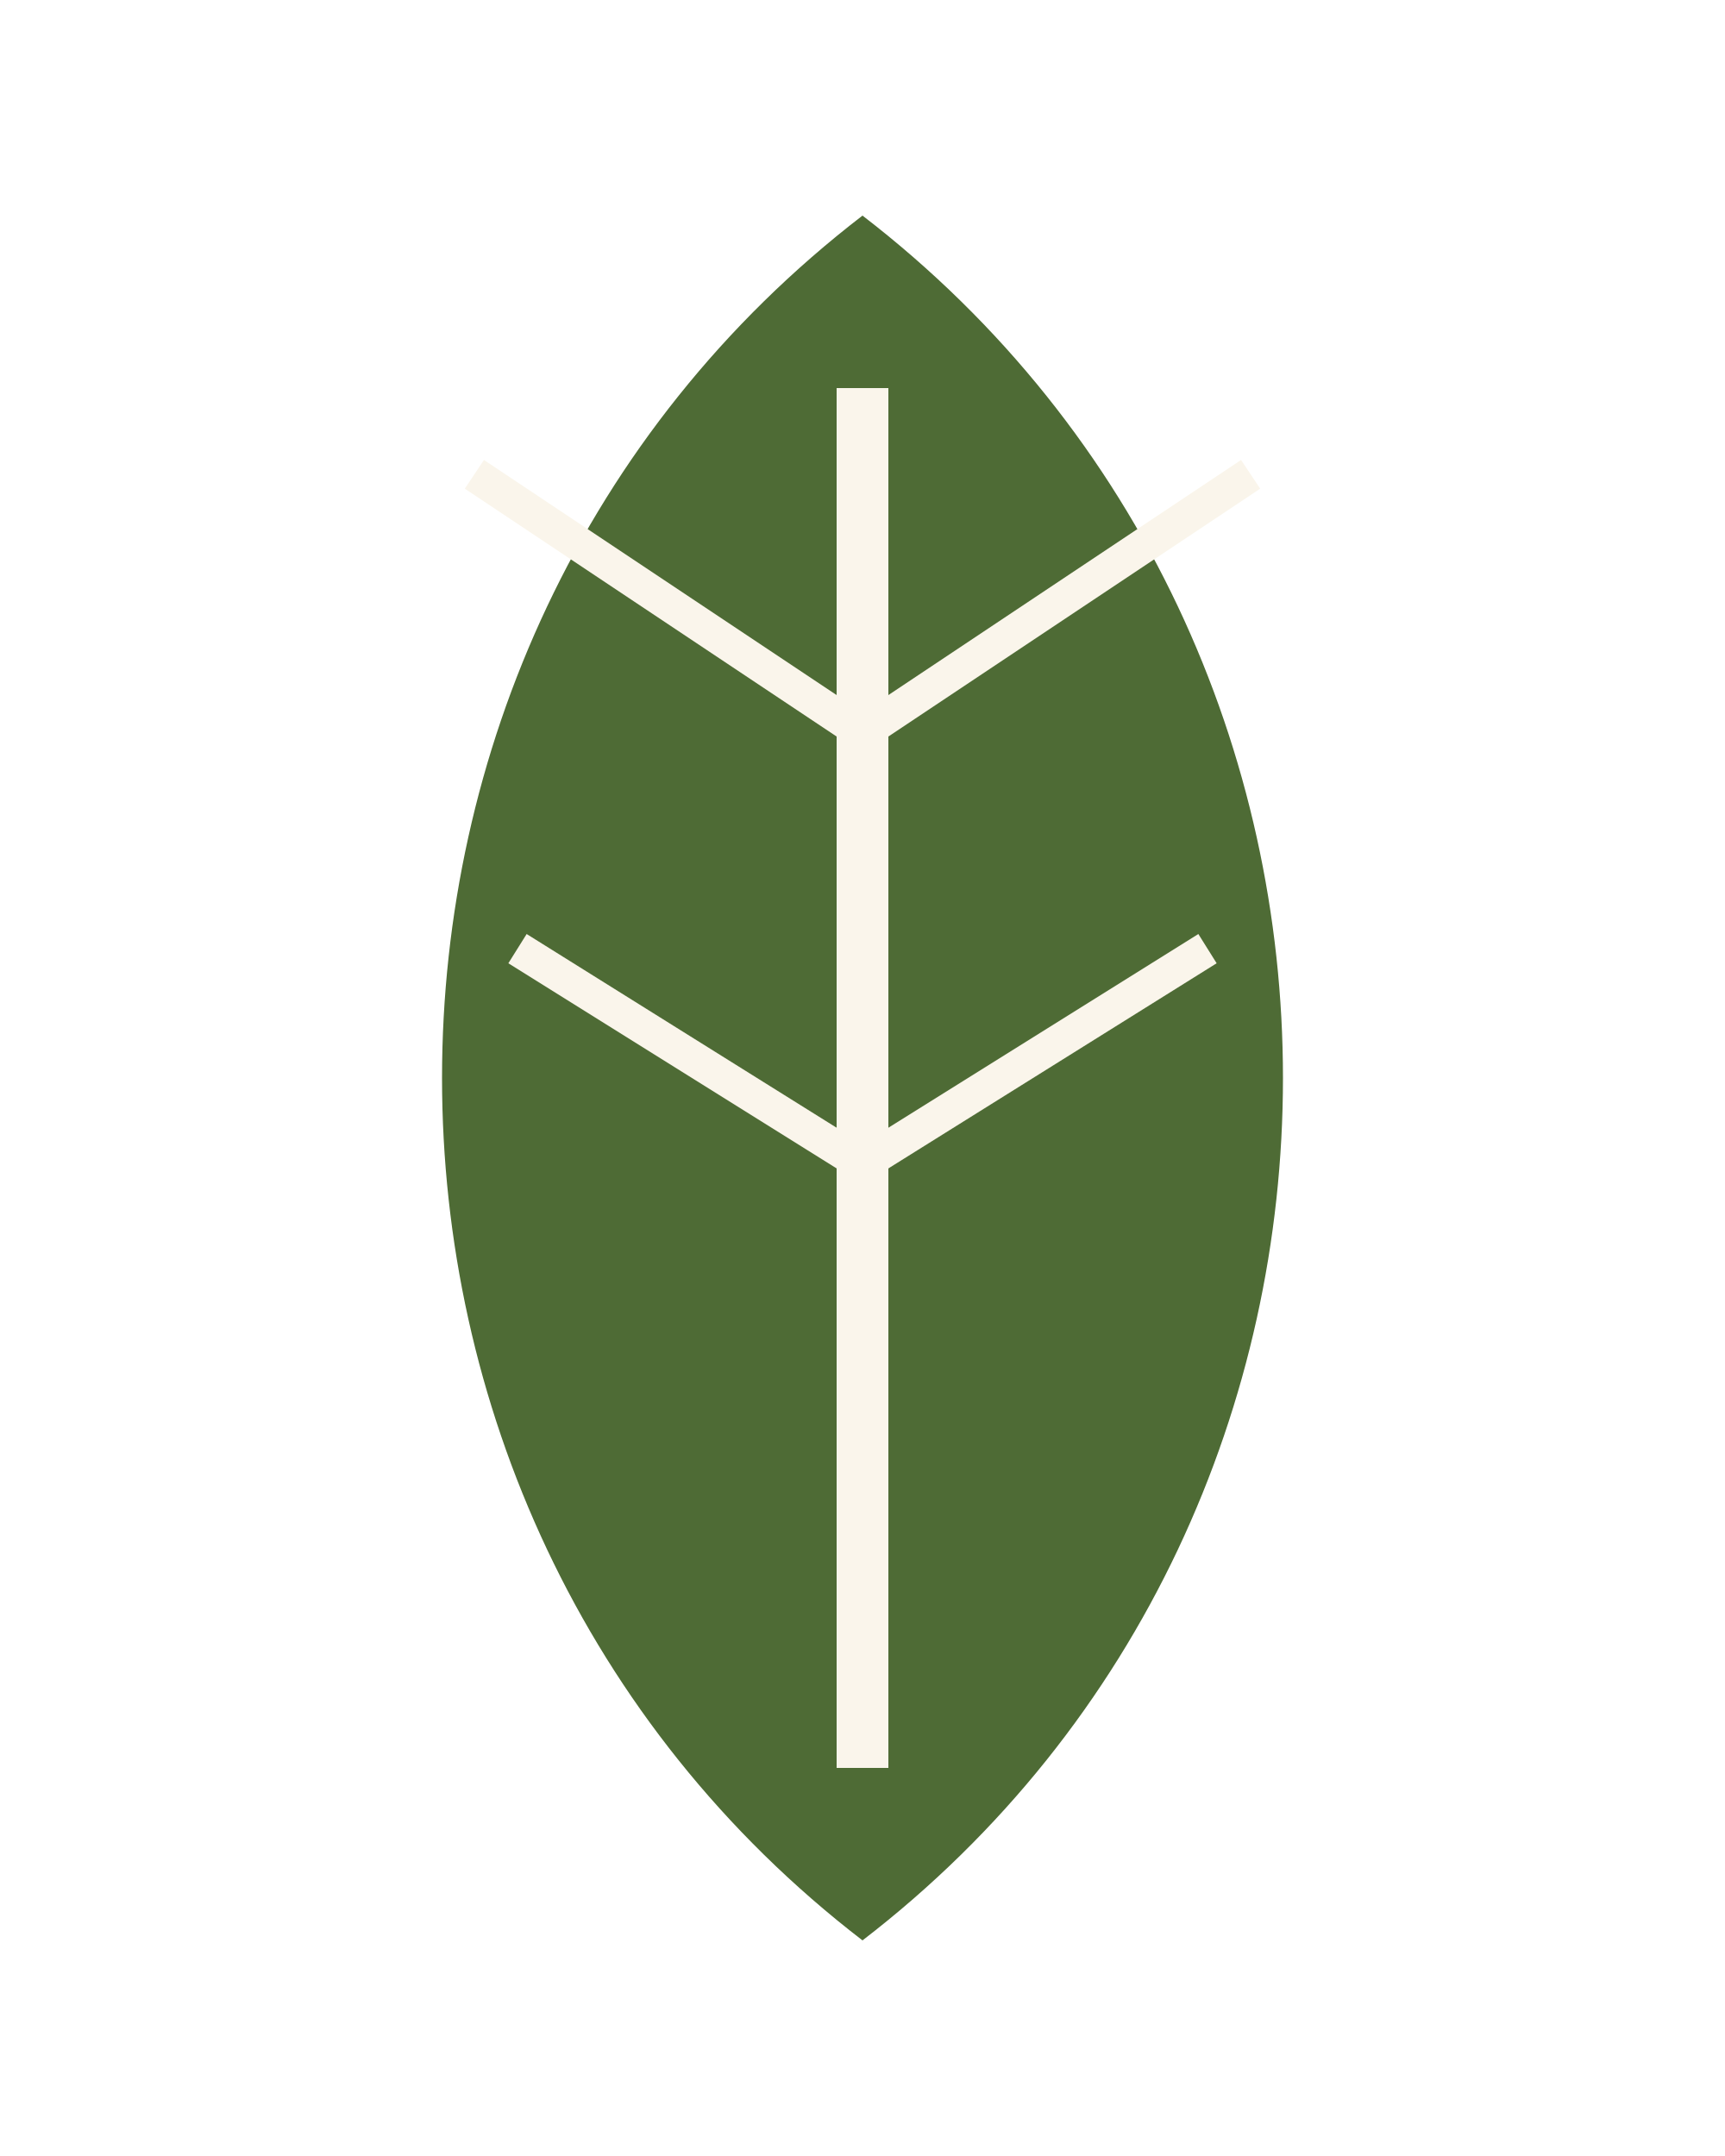
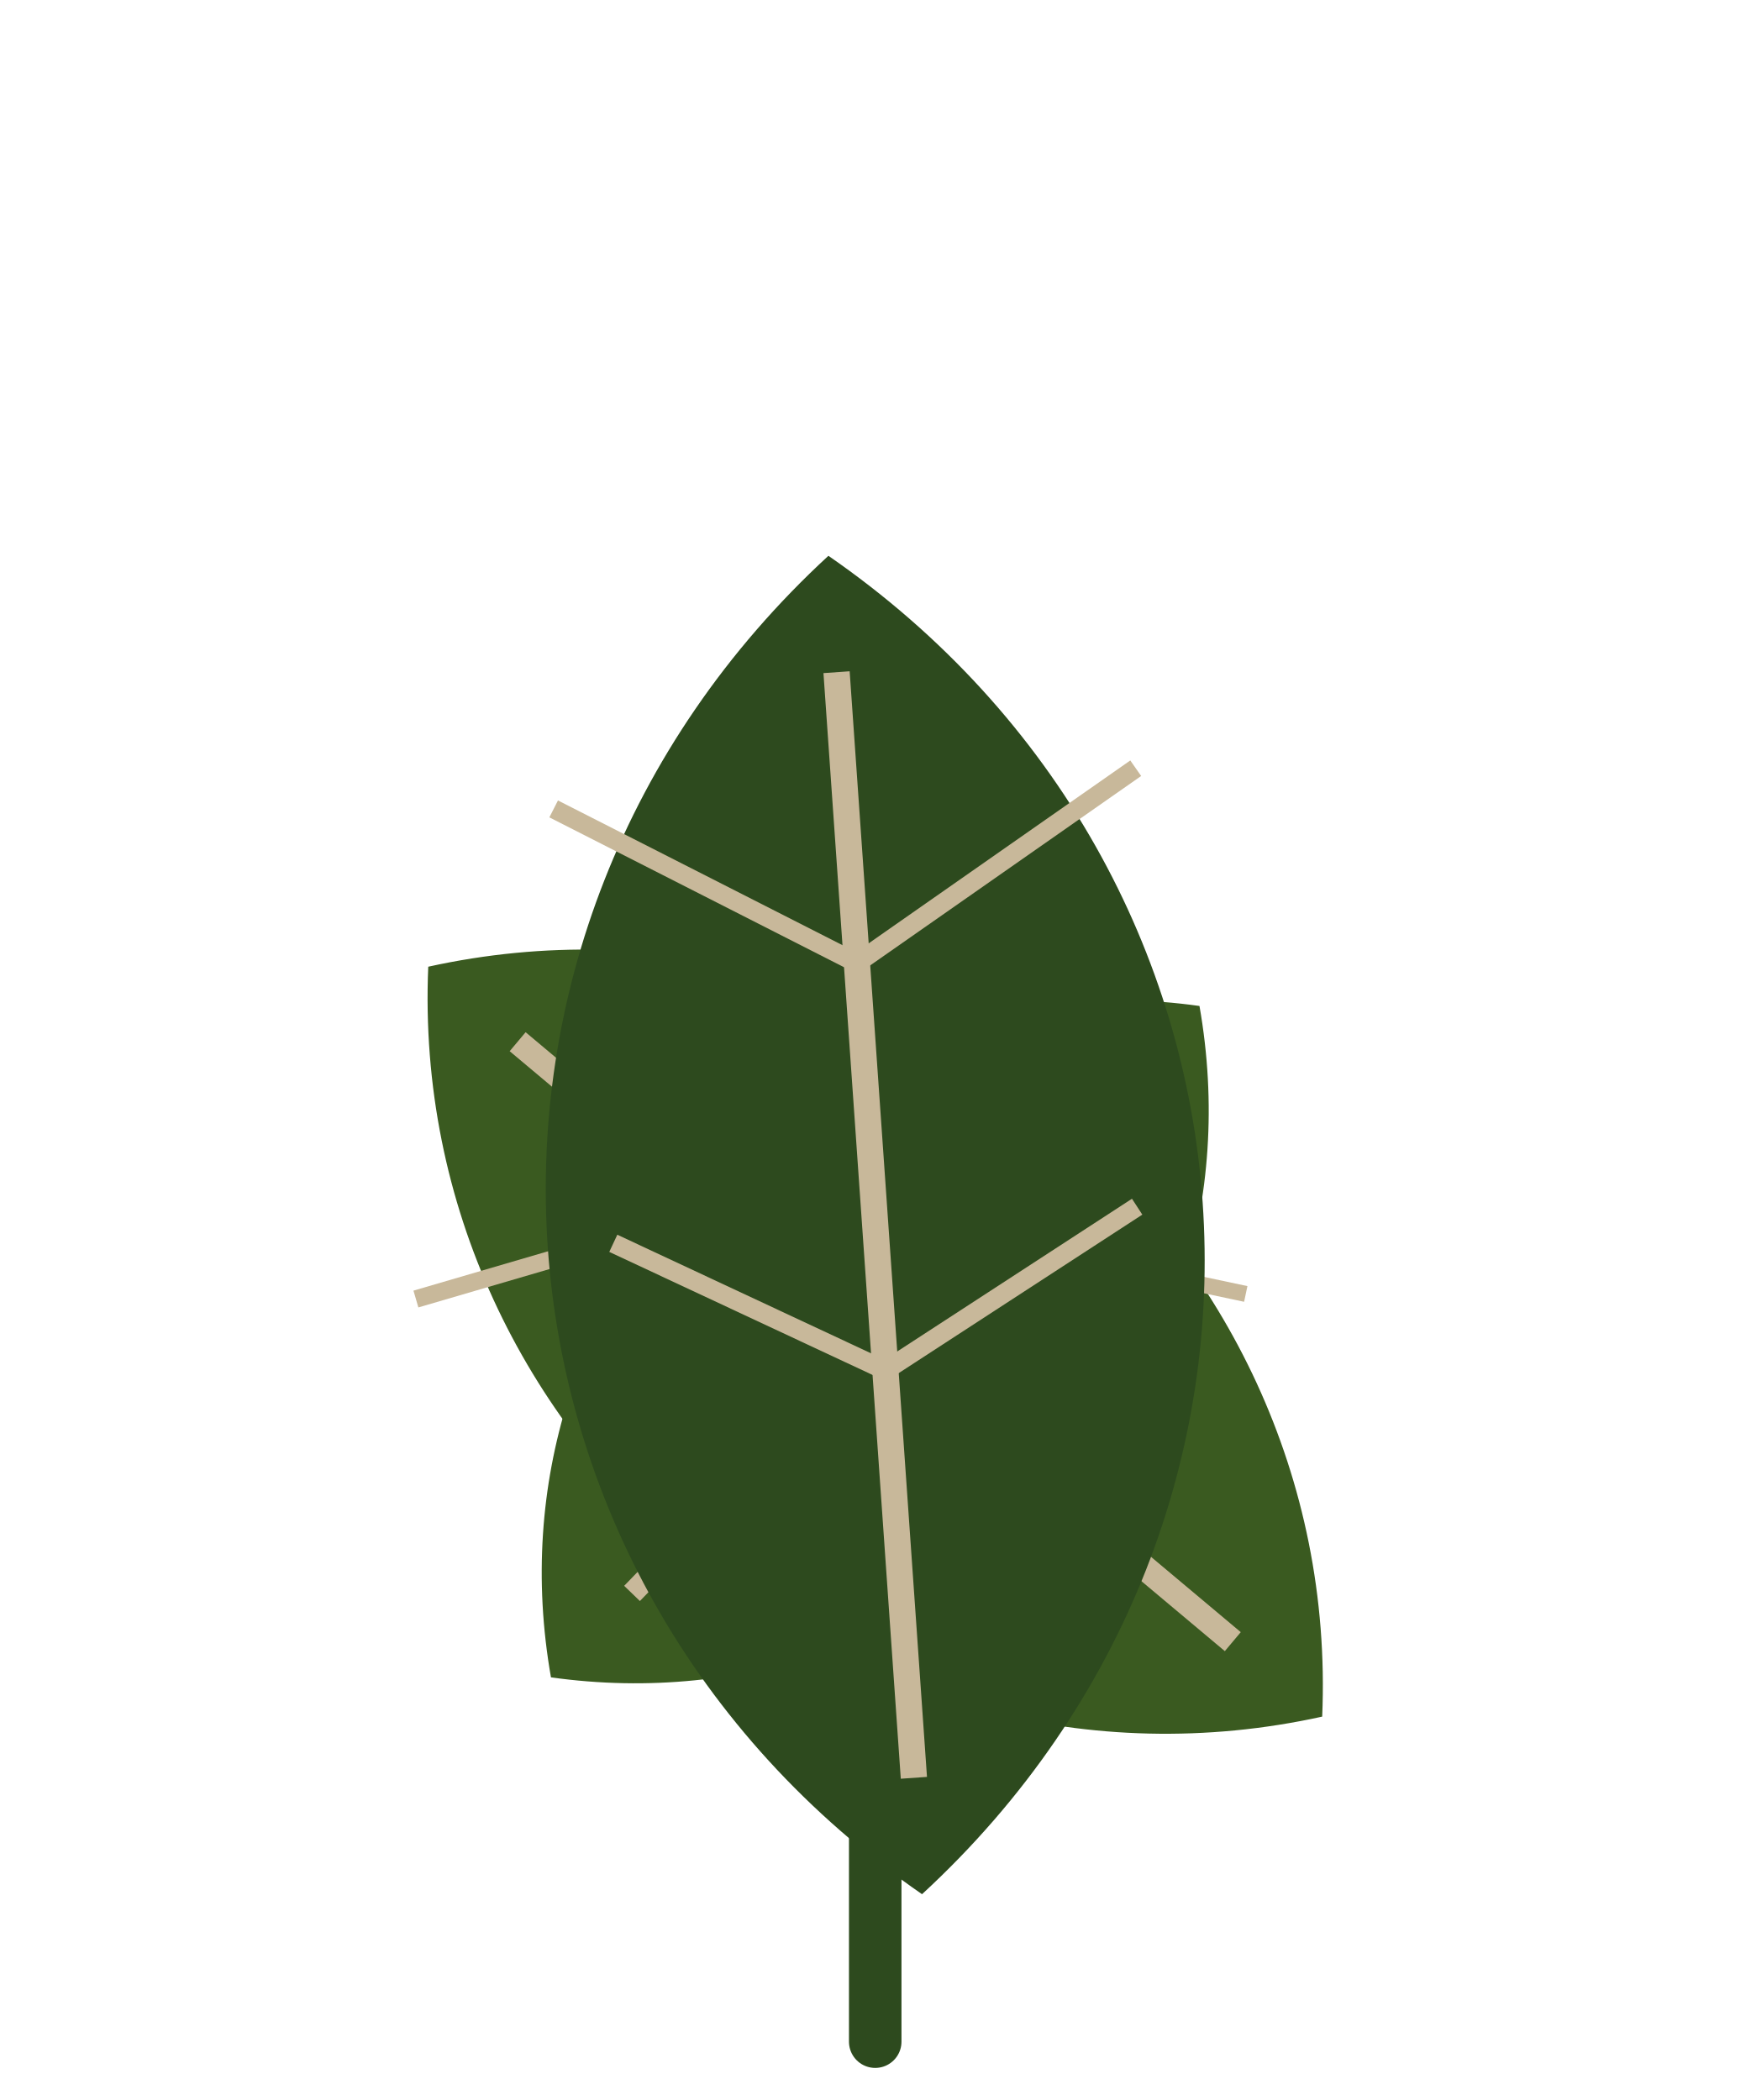
- <svg xmlns="http://www.w3.org/2000/svg" viewBox="0 0 40 50">
-   <g transform="translate(20,25)" fill="#4e6b35">
+ <svg xmlns="http://www.w3.org/2000/svg" viewBox="0 0 60 72">
+   <path d="M30,70 C30,60 30,50 30,42" stroke="#2d4a1e" stroke-width="1.8" fill="none" stroke-linecap="round" />
+   <g transform="translate(30,46) rotate(-50)" fill="#3a5a20">
    <path d="M0,-20 C13,-10 13,10 0,20 C-13,10 -13,-10 0,-20Z" />
-     <line x1="0" y1="-16" x2="0" y2="16" stroke="#faf5eb" stroke-width="1.2" />
-     <line x1="0" y1="-8" x2="-9" y2="-14" stroke="#faf5eb" stroke-width="0.8" />
-     <line x1="0" y1="-8" x2="9" y2="-14" stroke="#faf5eb" stroke-width="0.8" />
-     <line x1="0" y1="2" x2="-8" y2="-3" stroke="#faf5eb" stroke-width="0.8" />
-     <line x1="0" y1="2" x2="8" y2="-3" stroke="#faf5eb" stroke-width="0.8" />
+     <line x1="0" y1="-16" x2="0" y2="16" stroke="#c8b89a" stroke-width="0.85" />
+     <line x1="0" y1="-7" x2="-9" y2="-13" stroke="#c8b89a" stroke-width="0.6" />
+     <line x1="0" y1="-7" x2="9" y2="-13" stroke="#c8b89a" stroke-width="0.6" />
+     <line x1="0" y1="5" x2="-8" y2="0" stroke="#c8b89a" stroke-width="0.6" />
+     <line x1="0" y1="5" x2="8" y2="0" stroke="#c8b89a" stroke-width="0.6" />
+   </g>
+   <g transform="translate(30,46) rotate(44)" fill="#3a5a20">
+     <path d="M0,-16 C11,-8 11,8 0,16 C-11,8 -11,-8 0,-16Z" />
+     <line x1="0" y1="-12" x2="0" y2="12" stroke="#c8b89a" stroke-width="0.75" />
+     <line x1="0" y1="-5" x2="-8" y2="-10" stroke="#c8b89a" stroke-width="0.55" />
+     <line x1="0" y1="-5" x2="8" y2="-10" stroke="#c8b89a" stroke-width="0.55" />
+   </g>
+   <g transform="translate(30,42) rotate(-4)" fill="#2d4a1e">
+     <path d="M0,-23 C15,-11 15,11 0,23 C-15,11 -15,-11 0,-23Z" />
+     <line x1="0" y1="-19" x2="0" y2="19" stroke="#c8b89a" stroke-width="0.9" />
+     <line x1="0" y1="-9" x2="-10" y2="-15" stroke="#c8b89a" stroke-width="0.65" />
+     <line x1="0" y1="-9" x2="10" y2="-15" stroke="#c8b89a" stroke-width="0.65" />
+     <line x1="0" y1="5" x2="-9" y2="0" stroke="#c8b89a" stroke-width="0.65" />
+     <line x1="0" y1="5" x2="9" y2="0" stroke="#c8b89a" stroke-width="0.65" />
  </g>
</svg>
